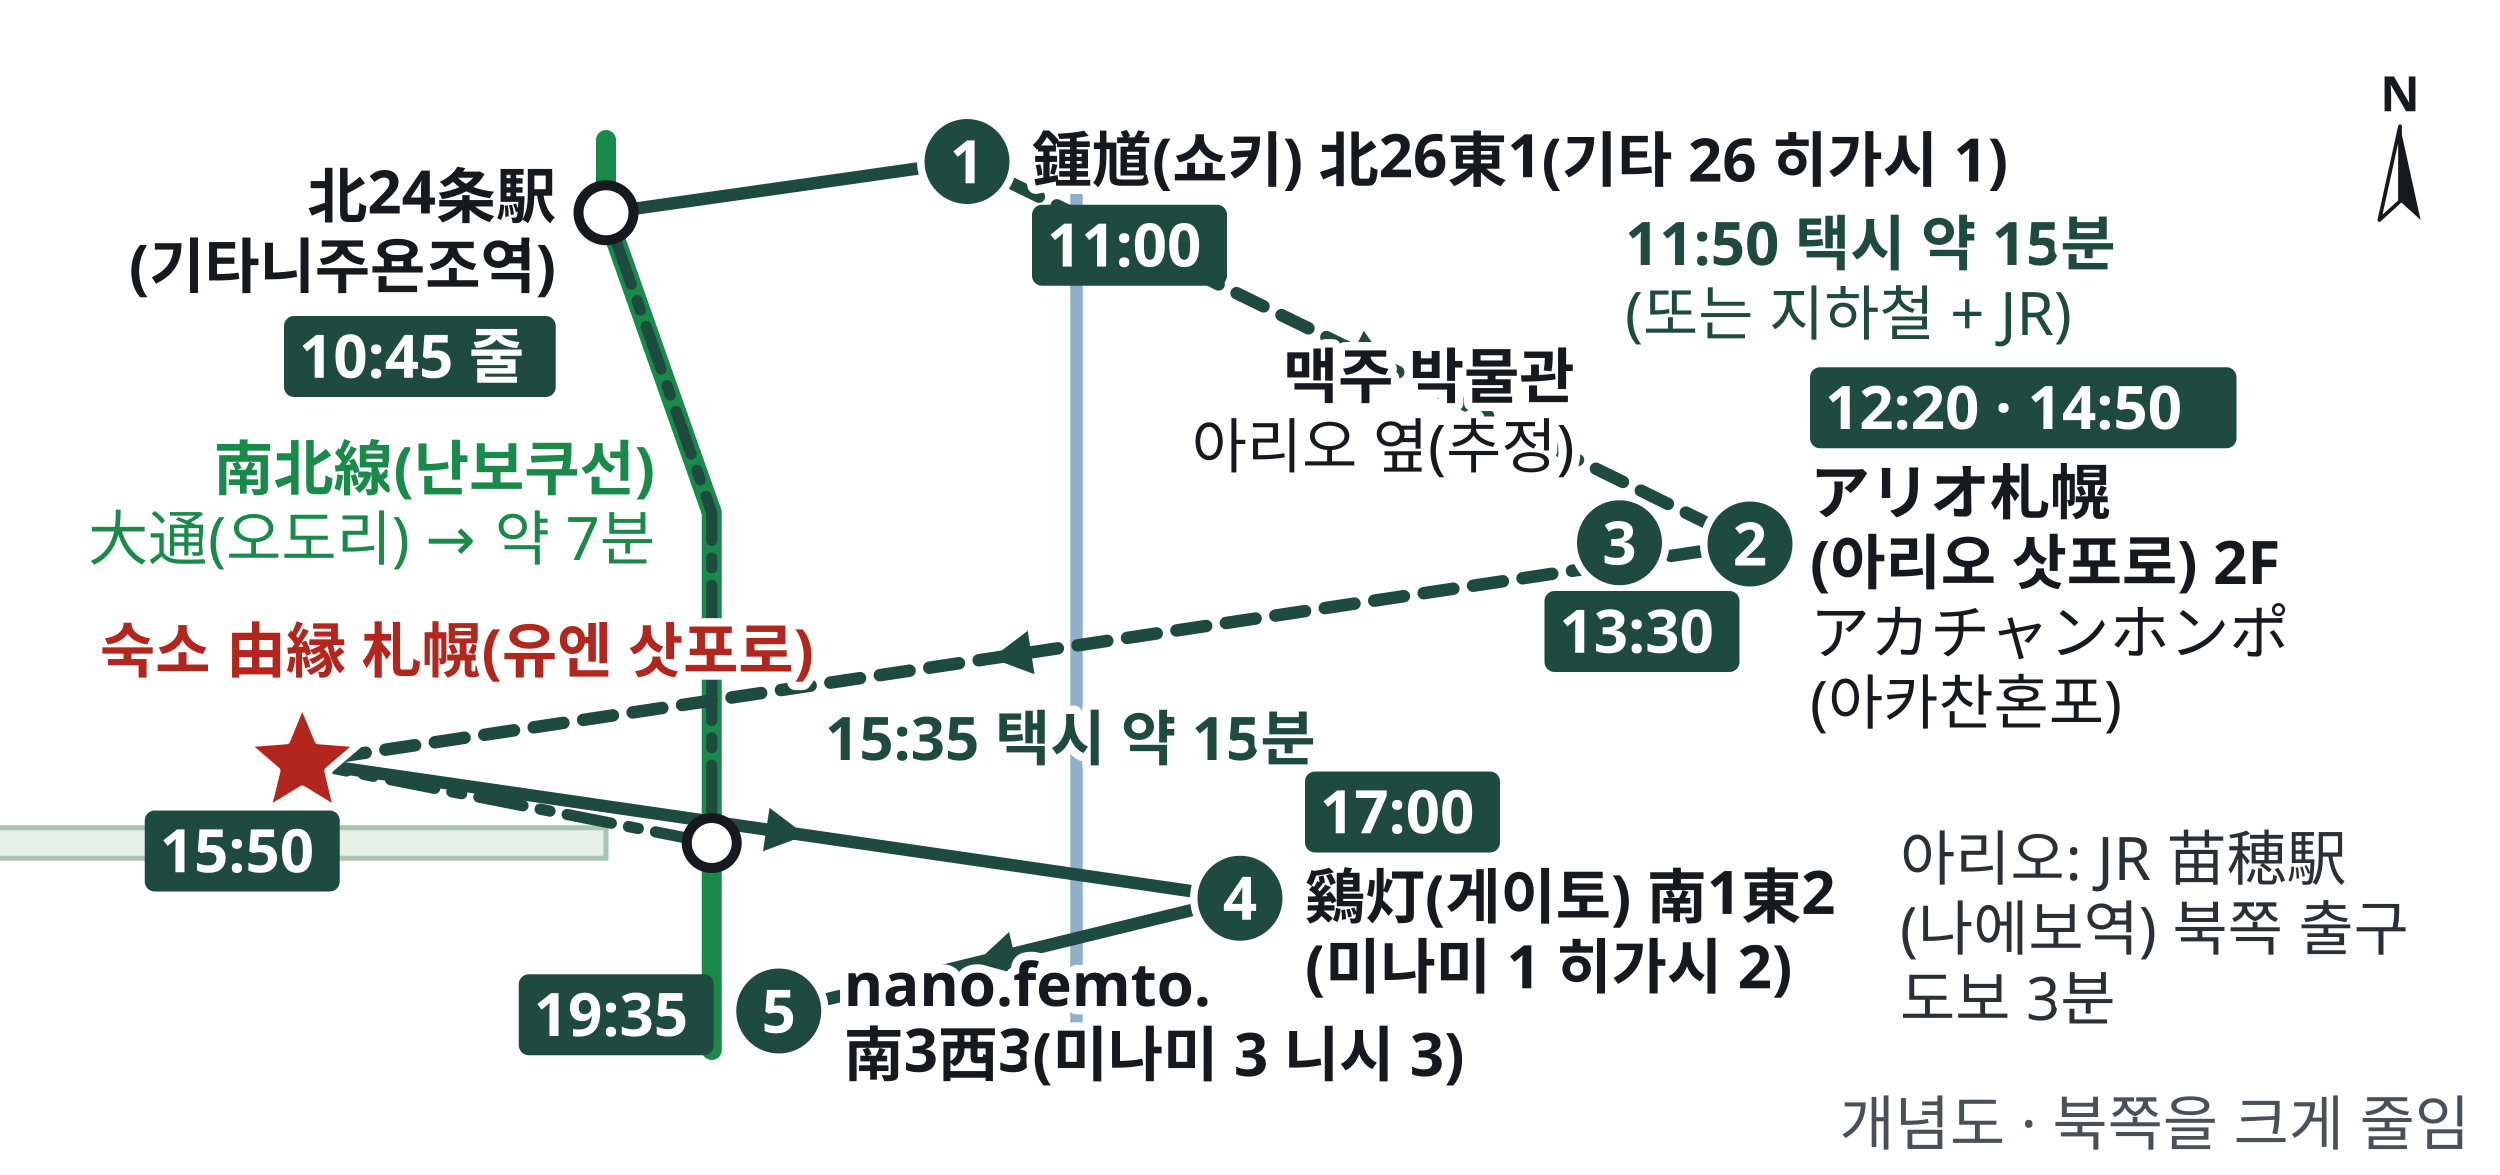
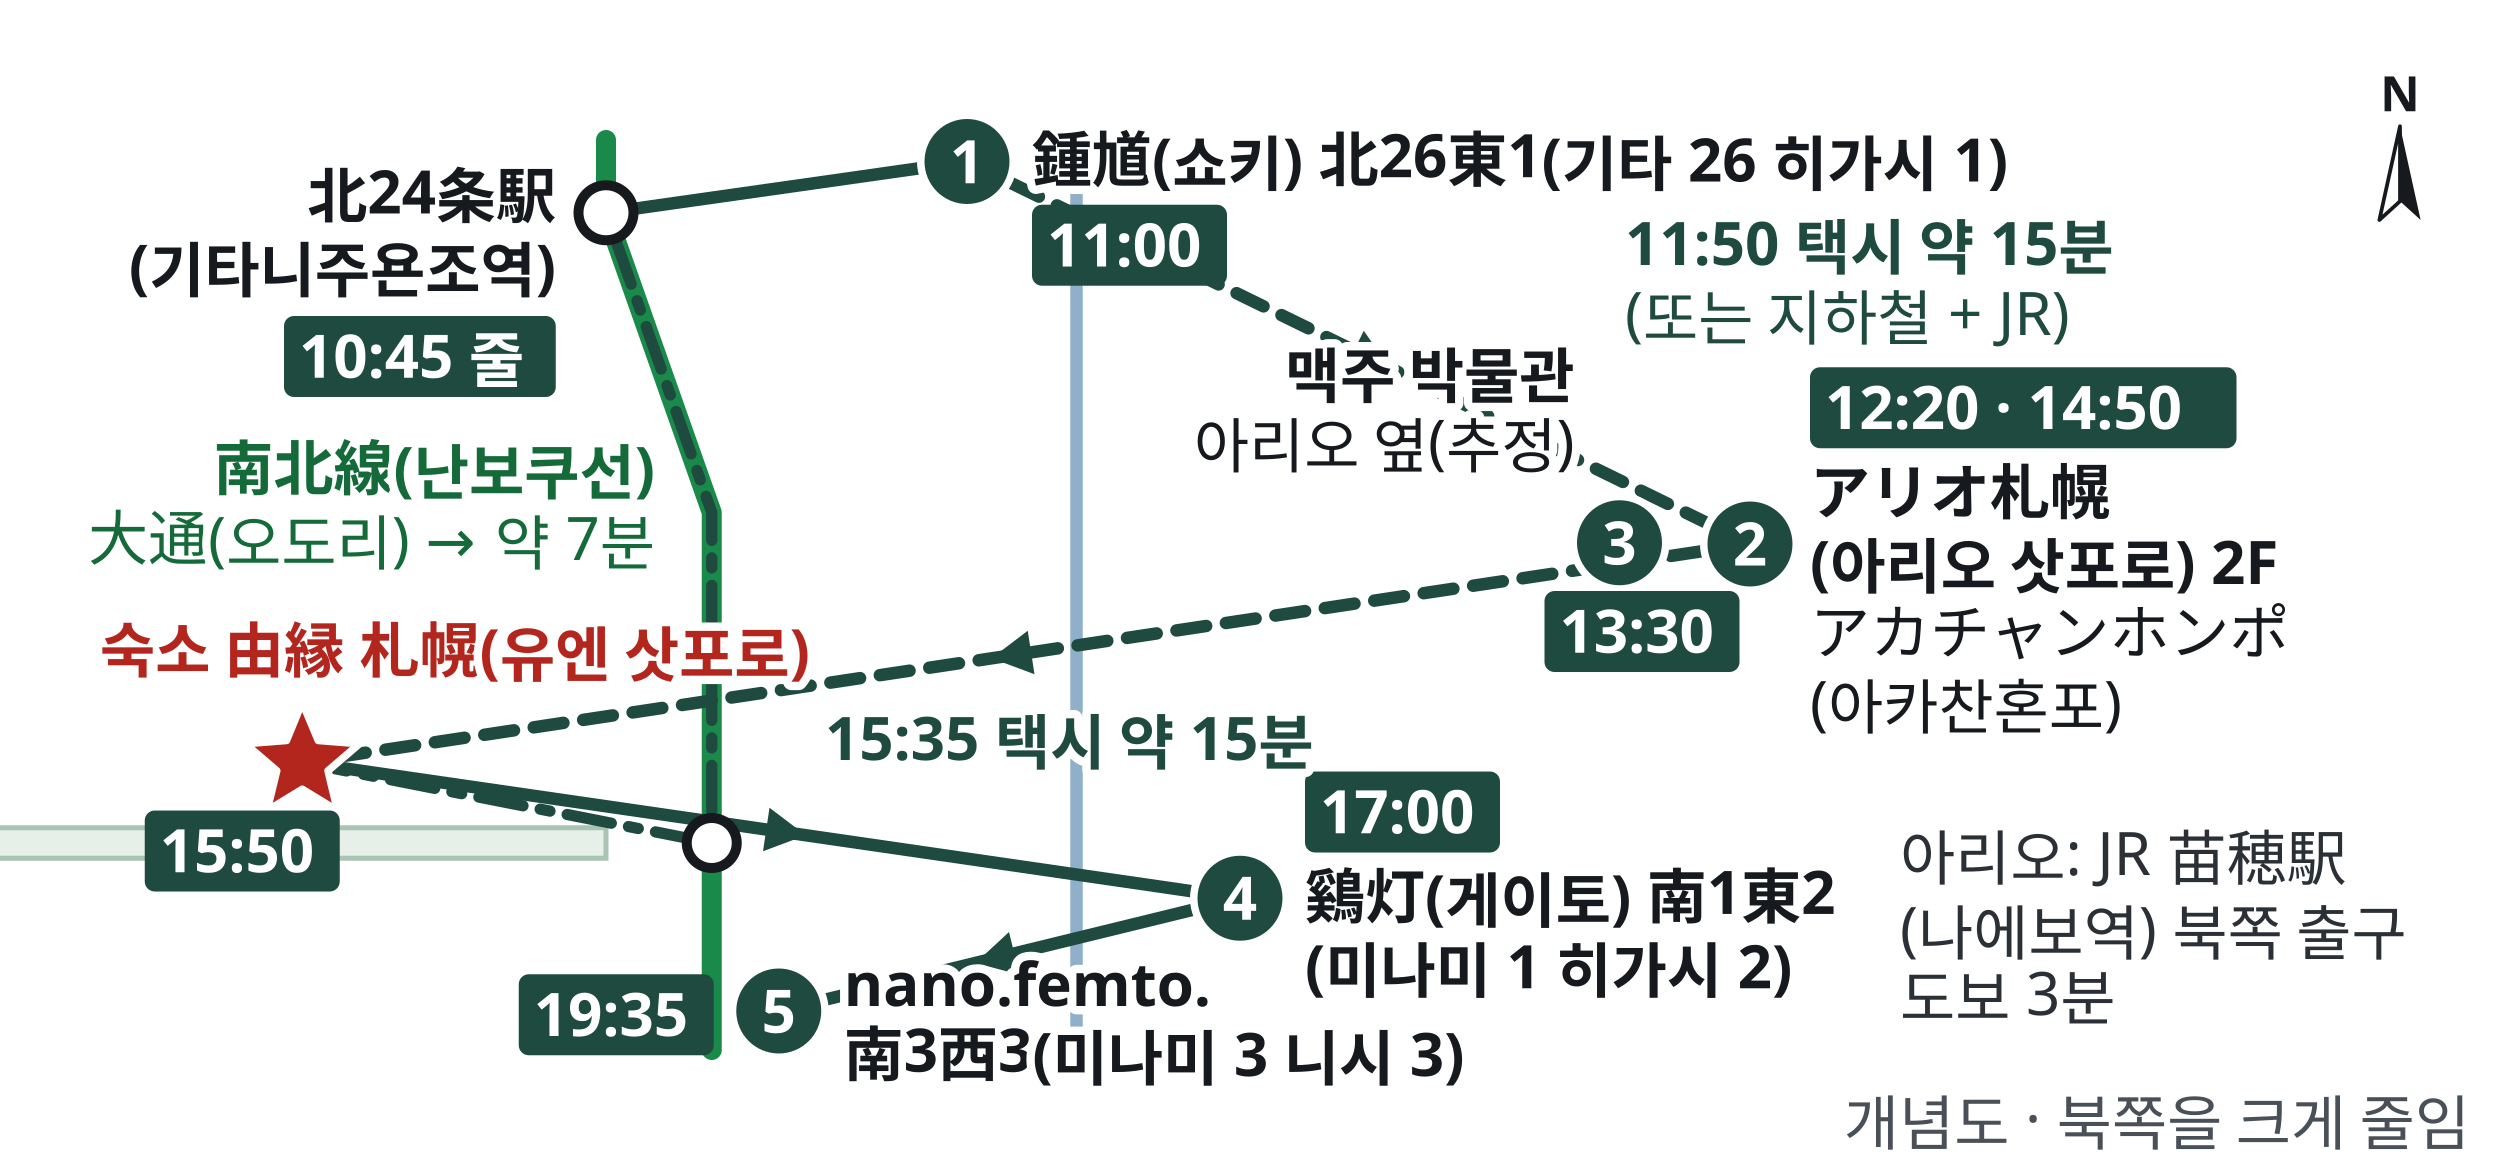
<svg xmlns="http://www.w3.org/2000/svg" viewBox="0 0 1000 470" width="1000" height="470" role="img" aria-labelledby="md3-t md3-d" font-family="'Noto Sans KR','Noto Sans JP',sans-serif" lang="ko">
  <rect width="1000" height="470" fill="#ffffff" />
  <rect x="-138.8" y="331.1" width="381.2" height="12.2" fill="#e6efe8" stroke="#a9c4b3" stroke-width="2" />
  <path d="M430.6 56 L430.6 420" fill="none" stroke="#8fb0c8" stroke-width="5" stroke-linecap="round" stroke-linejoin="round" />
  <path d="M242.4 56 L242.4 85.1 L284.7 205 L284.7 420" fill="none" stroke="#1a8a4a" stroke-width="8" stroke-linecap="round" stroke-linejoin="round" />
  <path d="M120.9 304.9 L284.7 337.2 L284.7 205 L242.4 85.1" fill="none" stroke="#1f4a3f" stroke-width="4.5" stroke-linecap="round" stroke-linejoin="round" stroke-dasharray="18 7 4 7" />
  <path d="M242.4 85.1 L386.8 64.6" fill="none" stroke="#1f4a3f" stroke-width="5" stroke-linecap="round" stroke-linejoin="round" />
  <path d="M386.8 64.6 L700 217.6" fill="none" stroke="#1f4a3f" stroke-width="5" stroke-linecap="round" stroke-linejoin="round" stroke-dasharray="12 8" />
  <path d="M700 217.6 L120.9 304.9" fill="none" stroke="#1f4a3f" stroke-width="5" stroke-linecap="round" stroke-linejoin="round" stroke-dasharray="12 8" />
  <path d="M120.9 304.9 L496 359.3 L311.5 404.4" fill="none" stroke="#1f4a3f" stroke-width="5" stroke-linecap="round" stroke-linejoin="round" />
  <path d="M556 147.3 L545.5 132.3 L537.8 148.1 Z" fill="#1f4a3f" />
  <path d="M396.6 263.3 L413.8 269.7 L411.1 252.3 Z" fill="#1f4a3f" />
  <path d="M322.3 334.1 L307.8 323.1 L305.2 340.5 Z" fill="#1f4a3f" />
  <path d="M390.2 385.2 L407.8 389.9 L403.6 372.8 Z" fill="#1f4a3f" />
  <circle cx="242.4" cy="85.1" r="11" fill="#ffffff" stroke="#16191d" stroke-width="4" />
  <circle cx="284.7" cy="337.2" r="10" fill="#ffffff" stroke="#16191d" stroke-width="4" />
  <circle cx="386.8" cy="64.6" r="20" fill="#ffffff" />
  <circle cx="386.8" cy="64.6" r="17" fill="#1f4a3f" />
  <text x="386.8" y="73.3" font-size="24" font-weight="700" fill="#ffffff" text-anchor="middle">1</text>
  <circle cx="700" cy="217.6" r="20" fill="#ffffff" />
  <circle cx="700" cy="217.6" r="17" fill="#1f4a3f" />
  <text x="700" y="226.2" font-size="24" font-weight="700" fill="#ffffff" text-anchor="middle">2</text>
  <circle cx="647.8" cy="217.1" r="20" fill="#ffffff" />
  <circle cx="647.8" cy="217.1" r="17" fill="#1f4a3f" />
  <text x="647.8" y="225.8" font-size="24" font-weight="700" fill="#ffffff" text-anchor="middle">3</text>
  <circle cx="496" cy="359.3" r="20" fill="#ffffff" />
  <circle cx="496" cy="359.3" r="17" fill="#1f4a3f" />
  <text x="496" y="367.9" font-size="24" font-weight="700" fill="#ffffff" text-anchor="middle">4</text>
  <circle cx="311.5" cy="404.4" r="20" fill="#ffffff" />
  <circle cx="311.5" cy="404.4" r="17" fill="#1f4a3f" />
  <text x="311.5" y="413.1" font-size="24" font-weight="700" fill="#ffffff" text-anchor="middle">5</text>
  <path d="M120.9 280.9 L127.3 296.2 L143.8 297.5 L131.2 308.3 L135 324.3 L120.9 315.7 L106.8 324.3 L110.7 308.3 L98.1 297.5 L114.6 296.2 Z" fill="#b3261e" stroke="#ffffff" stroke-width="3" stroke-linejoin="round" />
  <text x="222.4" y="87.1" font-size="24" font-weight="700" fill="#16191d" text-anchor="end" stroke="#ffffff" stroke-width="6.7" stroke-linejoin="round" paint-order="stroke" lang="ja" font-family="'Noto Sans JP','Noto Sans KR',sans-serif">北24条駅</text>
-   <text x="222.4" y="115.1" font-size="24" font-weight="700" fill="#16191d" text-anchor="end" stroke="#ffffff" stroke-width="6.7" stroke-linejoin="round" paint-order="stroke">(<tspan lang="ja" font-family="'Noto Sans JP','Noto Sans KR',sans-serif">기타니주욘조역</tspan>)</text>
+   <text x="222.4" y="115.1" font-size="24" font-weight="700" fill="#16191d" text-anchor="end" stroke="#ffffff" stroke-width="6.7" stroke-linejoin="round" paint-order="stroke">(기타니주욘조역)</text>
  <rect x="113.6" y="126.4" width="108.7" height="32.4" rx="4" fill="#1f4a3f" />
-   <text x="119.6" y="151.1" font-size="24" font-weight="700" fill="#ffffff">10:45 <tspan lang="ja" font-family="'Noto Sans JP','Noto Sans KR',sans-serif">줄</tspan>
-   </text>
+   <text x="119.6" y="151.1" font-size="24" font-weight="700" fill="#ffffff">10:45 줄</text>
  <text x="412.8" y="72.6" font-size="24" font-weight="700" fill="#16191d" stroke="#ffffff" stroke-width="6.7" stroke-linejoin="round" paint-order="stroke">
-     <tspan lang="ja" font-family="'Noto Sans JP','Noto Sans KR',sans-serif">鍾馗</tspan>(<tspan lang="ja" font-family="'Noto Sans JP','Noto Sans KR',sans-serif">쇼키</tspan>) <tspan lang="ja" font-family="'Noto Sans JP','Noto Sans KR',sans-serif">北26東1</tspan>(<tspan lang="ja" font-family="'Noto Sans JP','Noto Sans KR',sans-serif">기타</tspan> 26 <tspan lang="ja" font-family="'Noto Sans JP','Noto Sans KR',sans-serif">히가시</tspan> 1)</text>
+     <tspan lang="ja" font-family="'Noto Sans JP','Noto Sans KR',sans-serif">鍾馗</tspan>(쇼키) <tspan lang="ja" font-family="'Noto Sans JP','Noto Sans KR',sans-serif">北26東1</tspan>(기타 26 히가시 1)</text>
  <rect x="412.8" y="81.9" width="78" height="32.4" rx="4" fill="#1f4a3f" />
  <text x="418.8" y="106.6" font-size="24" font-weight="700" fill="#ffffff">11:00</text>
  <text x="724" y="205.6" font-size="24" font-weight="700" fill="#16191d" stroke="#ffffff" stroke-width="6.7" stroke-linejoin="round" paint-order="stroke" lang="ja" font-family="'Noto Sans JP','Noto Sans KR',sans-serif">アリオ札幌</text>
-   <text x="724" y="233.6" font-size="24" font-weight="700" fill="#16191d" stroke="#ffffff" stroke-width="6.7" stroke-linejoin="round" paint-order="stroke">(<tspan lang="ja" font-family="'Noto Sans JP','Noto Sans KR',sans-serif">아리오</tspan>
-     <tspan lang="ja" font-family="'Noto Sans JP','Noto Sans KR',sans-serif">삿포로</tspan>) 2F</text>
+   <text x="724" y="233.6" font-size="24" font-weight="700" fill="#16191d" stroke="#ffffff" stroke-width="6.7" stroke-linejoin="round" paint-order="stroke">(아리오 삿포로) 2F</text>
  <text x="724" y="261.6" font-size="24" fill="#16191d" stroke="#ffffff" stroke-width="6.7" stroke-linejoin="round" paint-order="stroke" lang="ja" font-family="'Noto Sans JP','Noto Sans KR',sans-serif">アカチャンホンポ</text>
-   <text x="724" y="289.6" font-size="24" fill="#16191d" stroke="#ffffff" stroke-width="6.7" stroke-linejoin="round" paint-order="stroke">(<tspan lang="ja" font-family="'Noto Sans JP','Noto Sans KR',sans-serif">아카찬혼포</tspan>)</text>
+   <text x="724" y="289.6" font-size="24" fill="#16191d" stroke="#ffffff" stroke-width="6.7" stroke-linejoin="round" paint-order="stroke">(아카찬혼포)</text>
  <rect x="724" y="146.9" width="170.6" height="32.4" rx="4" fill="#1f4a3f" />
  <text x="730" y="171.6" font-size="24" font-weight="700" fill="#ffffff">12:20 · 14:50</text>
-   <text x="629.8" y="159.1" font-size="24" font-weight="700" fill="#16191d" text-anchor="end" stroke="#ffffff" stroke-width="6.7" stroke-linejoin="round" paint-order="stroke">
-     <tspan lang="ja" font-family="'Noto Sans JP','Noto Sans KR',sans-serif">맥주</tspan>
-     <tspan lang="ja" font-family="'Noto Sans JP','Noto Sans KR',sans-serif">박물관</tspan>
-   </text>
-   <text x="629.8" y="187.1" font-size="24" fill="#16191d" text-anchor="end" stroke="#ffffff" stroke-width="6.7" stroke-linejoin="round" paint-order="stroke">
-     <tspan lang="ja" font-family="'Noto Sans JP','Noto Sans KR',sans-serif">아리오</tspan>
-     <tspan lang="ja" font-family="'Noto Sans JP','Noto Sans KR',sans-serif">옆</tspan>(<tspan lang="ja" font-family="'Noto Sans JP','Noto Sans KR',sans-serif">추정</tspan>)</text>
+   <text x="629.8" y="159.1" font-size="24" font-weight="700" fill="#16191d" text-anchor="end" stroke="#ffffff" stroke-width="6.7" stroke-linejoin="round" paint-order="stroke">맥주 박물관</text>
+   <text x="629.8" y="187.1" font-size="24" fill="#16191d" text-anchor="end" stroke="#ffffff" stroke-width="6.7" stroke-linejoin="round" paint-order="stroke">아리오 옆(추정)</text>
  <rect x="617.8" y="236.4" width="78" height="32.4" rx="4" fill="#1f4a3f" />
  <text x="623.8" y="261.1" font-size="24" font-weight="700" fill="#ffffff">13:30</text>
-   <text x="760" y="352" font-size="24" fill="#2b3036" stroke="#ffffff" stroke-width="6.7" stroke-linejoin="round" paint-order="stroke">
-     <tspan lang="ja" font-family="'Noto Sans JP','Noto Sans KR',sans-serif">아리오</tspan>: JR <tspan lang="ja" font-family="'Noto Sans JP','Noto Sans KR',sans-serif">苗穂駅</tspan>
+   <text x="760" y="352" font-size="24" fill="#2b3036" stroke="#ffffff" stroke-width="6.7" stroke-linejoin="round" paint-order="stroke">아리오: JR <tspan lang="ja" font-family="'Noto Sans JP','Noto Sans KR',sans-serif">苗穂駅</tspan>
  </text>
-   <text x="760" y="380" font-size="24" fill="#2b3036" stroke="#ffffff" stroke-width="6.7" stroke-linejoin="round" paint-order="stroke">(<tspan lang="ja" font-family="'Noto Sans JP','Noto Sans KR',sans-serif">나에보역</tspan>) <tspan lang="ja" font-family="'Noto Sans JP','Noto Sans KR',sans-serif">북쪽</tspan>
-     <tspan lang="ja" font-family="'Noto Sans JP','Noto Sans KR',sans-serif">출구</tspan>
-   </text>
-   <text x="760" y="408" font-size="24" fill="#2b3036" stroke="#ffffff" stroke-width="6.7" stroke-linejoin="round" paint-order="stroke">
-     <tspan lang="ja" font-family="'Noto Sans JP','Noto Sans KR',sans-serif">도보</tspan> 3<tspan lang="ja" font-family="'Noto Sans JP','Noto Sans KR',sans-serif">분</tspan>
-   </text>
-   <text x="40" y="268.9" font-size="24" font-weight="700" fill="#b3261e" stroke="#ffffff" stroke-width="6.7" stroke-linejoin="round" paint-order="stroke">
-     <tspan lang="ja" font-family="'Noto Sans JP','Noto Sans KR',sans-serif">숙소</tspan>
-     <tspan lang="ja" font-family="'Noto Sans JP','Noto Sans KR',sans-serif">由縁</tspan>
-     <tspan lang="ja" font-family="'Noto Sans JP','Noto Sans KR',sans-serif">札幌</tspan>(<tspan lang="ja" font-family="'Noto Sans JP','Noto Sans KR',sans-serif">유엔</tspan>
-     <tspan lang="ja" font-family="'Noto Sans JP','Noto Sans KR',sans-serif">삿포로</tspan>)</text>
+   <text x="760" y="380" font-size="24" fill="#2b3036" stroke="#ffffff" stroke-width="6.7" stroke-linejoin="round" paint-order="stroke">(나에보역) 북쪽 출구</text>
+   <text x="760" y="408" font-size="24" fill="#2b3036" stroke="#ffffff" stroke-width="6.7" stroke-linejoin="round" paint-order="stroke">도보 3분</text>
+   <text x="40" y="268.9" font-size="24" font-weight="700" fill="#b3261e" stroke="#ffffff" stroke-width="6.7" stroke-linejoin="round" paint-order="stroke">숙소 <tspan lang="ja" font-family="'Noto Sans JP','Noto Sans KR',sans-serif">由縁</tspan>
+     <tspan lang="ja" font-family="'Noto Sans JP','Noto Sans KR',sans-serif">札幌</tspan>(유엔 삿포로)</text>
  <rect x="57.9" y="324.2" width="78" height="32.4" rx="4" fill="#1f4a3f" />
  <text x="63.9" y="348.9" font-size="24" font-weight="700" fill="#ffffff">15:50</text>
  <text x="522" y="367.3" font-size="24" font-weight="700" fill="#16191d" stroke="#ffffff" stroke-width="6.7" stroke-linejoin="round" paint-order="stroke">
-     <tspan lang="ja" font-family="'Noto Sans JP','Noto Sans KR',sans-serif">鷄灯</tspan>(<tspan lang="ja" font-family="'Noto Sans JP','Noto Sans KR',sans-serif">게이토</tspan>) <tspan lang="ja" font-family="'Noto Sans JP','Noto Sans KR',sans-serif">南1東2</tspan>
+     <tspan lang="ja" font-family="'Noto Sans JP','Noto Sans KR',sans-serif">鷄灯</tspan>(게이토) <tspan lang="ja" font-family="'Noto Sans JP','Noto Sans KR',sans-serif">南1東2</tspan>
  </text>
-   <text x="522" y="395.3" font-size="24" font-weight="700" fill="#16191d" stroke="#ffffff" stroke-width="6.7" stroke-linejoin="round" paint-order="stroke">(<tspan lang="ja" font-family="'Noto Sans JP','Noto Sans KR',sans-serif">미나미</tspan> 1 <tspan lang="ja" font-family="'Noto Sans JP','Noto Sans KR',sans-serif">히가시</tspan> 2)</text>
+   <text x="522" y="395.3" font-size="24" font-weight="700" fill="#16191d" stroke="#ffffff" stroke-width="6.7" stroke-linejoin="round" paint-order="stroke">(미나미 1 히가시 2)</text>
  <rect x="522" y="308.6" width="78" height="32.4" rx="4" fill="#1f4a3f" />
  <text x="528" y="333.3" font-size="24" font-weight="700" fill="#ffffff">17:00</text>
  <text x="337.5" y="402.4" font-size="24" font-weight="700" fill="#16191d" stroke="#ffffff" stroke-width="6.7" stroke-linejoin="round" paint-order="stroke">nano.femto.</text>
  <text x="337.5" y="430.4" font-size="24" font-weight="700" fill="#16191d" stroke="#ffffff" stroke-width="6.7" stroke-linejoin="round" paint-order="stroke">
-     <tspan lang="ja" font-family="'Noto Sans JP','Noto Sans KR',sans-serif">南3西3</tspan>(<tspan lang="ja" font-family="'Noto Sans JP','Noto Sans KR',sans-serif">미나미</tspan> 3 <tspan lang="ja" font-family="'Noto Sans JP','Noto Sans KR',sans-serif">니시</tspan> 3)</text>
+     <tspan lang="ja" font-family="'Noto Sans JP','Noto Sans KR',sans-serif">南3西3</tspan>(미나미 3 니시 3)</text>
  <rect x="207.5" y="389.7" width="78" height="32.4" rx="4" fill="#1f4a3f" />
  <text x="213.5" y="414.4" font-size="24" font-weight="700" fill="#ffffff">19:35</text>
-   <text x="650" y="106" font-size="24" font-weight="700" fill="#1f4a3f" stroke="#ffffff" stroke-width="6.7" stroke-linejoin="round" paint-order="stroke">11:50 <tspan lang="ja" font-family="'Noto Sans JP','Noto Sans KR',sans-serif">택시</tspan>
-     <tspan lang="ja" font-family="'Noto Sans JP','Noto Sans KR',sans-serif">약</tspan> 15<tspan lang="ja" font-family="'Noto Sans JP','Noto Sans KR',sans-serif">분</tspan>
-   </text>
-   <text x="650" y="134" font-size="24" fill="#1f4a3f" stroke="#ffffff" stroke-width="6.7" stroke-linejoin="round" paint-order="stroke">(<tspan lang="ja" font-family="'Noto Sans JP','Noto Sans KR',sans-serif">또는</tspan>
-     <tspan lang="ja" font-family="'Noto Sans JP','Noto Sans KR',sans-serif">지하철</tspan> + JR)</text>
-   <text x="330" y="304" font-size="24" font-weight="700" fill="#1f4a3f" stroke="#ffffff" stroke-width="6.7" stroke-linejoin="round" paint-order="stroke">15:35 <tspan lang="ja" font-family="'Noto Sans JP','Noto Sans KR',sans-serif">택시</tspan>
-     <tspan lang="ja" font-family="'Noto Sans JP','Noto Sans KR',sans-serif">약</tspan> 15<tspan lang="ja" font-family="'Noto Sans JP','Noto Sans KR',sans-serif">분</tspan>
-   </text>
-   <text x="262" y="196" font-size="24" font-weight="700" fill="#1a8a4a" text-anchor="end" stroke="#ffffff" stroke-width="6.7" stroke-linejoin="round" paint-order="stroke">
-     <tspan lang="ja" font-family="'Noto Sans JP','Noto Sans KR',sans-serif">南北線</tspan>(<tspan lang="ja" font-family="'Noto Sans JP','Noto Sans KR',sans-serif">난보쿠선</tspan>)</text>
-   <text x="262" y="224" font-size="24" fill="#1a8a4a" text-anchor="end" stroke="#ffffff" stroke-width="6.7" stroke-linejoin="round" paint-order="stroke">
-     <tspan lang="ja" font-family="'Noto Sans JP','Noto Sans KR',sans-serif">大通</tspan>(<tspan lang="ja" font-family="'Noto Sans JP','Noto Sans KR',sans-serif">오도리</tspan>) → <tspan lang="ja" font-family="'Noto Sans JP','Noto Sans KR',sans-serif">약</tspan> 7<tspan lang="ja" font-family="'Noto Sans JP','Noto Sans KR',sans-serif">분</tspan>
-   </text>
-   <text x="988" y="458" font-size="24" fill="#4a5058" text-anchor="end">
-     <tspan lang="ja" font-family="'Noto Sans JP','Noto Sans KR',sans-serif">개념도</tspan> · <tspan lang="ja" font-family="'Noto Sans JP','Noto Sans KR',sans-serif">북쪽을</tspan>
-     <tspan lang="ja" font-family="'Noto Sans JP','Noto Sans KR',sans-serif">크게</tspan>
-     <tspan lang="ja" font-family="'Noto Sans JP','Noto Sans KR',sans-serif">줄임</tspan>
-   </text>
+   <text x="650" y="106" font-size="24" font-weight="700" fill="#1f4a3f" stroke="#ffffff" stroke-width="6.7" stroke-linejoin="round" paint-order="stroke">11:50 택시 약 15분</text>
+   <text x="650" y="134" font-size="24" fill="#1f4a3f" stroke="#ffffff" stroke-width="6.7" stroke-linejoin="round" paint-order="stroke">(또는 지하철 + JR)</text>
+   <text x="330" y="304" font-size="24" font-weight="700" fill="#1f4a3f" stroke="#ffffff" stroke-width="6.7" stroke-linejoin="round" paint-order="stroke">15:35 택시 약 15분</text>
+   <text x="262" y="196" font-size="24" font-weight="700" fill="#146b39" text-anchor="end" stroke="#ffffff" stroke-width="6.7" stroke-linejoin="round" paint-order="stroke">
+     <tspan lang="ja" font-family="'Noto Sans JP','Noto Sans KR',sans-serif">南北線</tspan>(난보쿠선)</text>
+   <text x="262" y="224" font-size="24" fill="#146b39" text-anchor="end" stroke="#ffffff" stroke-width="6.7" stroke-linejoin="round" paint-order="stroke">
+     <tspan lang="ja" font-family="'Noto Sans JP','Noto Sans KR',sans-serif">大通</tspan>(오도리) → 약 7분</text>
+   <text x="988" y="458" font-size="24" fill="#4a5058" text-anchor="end">개념도 · 북쪽을 크게 줄임</text>
  <g transform="translate(960 70) rotate(0) scale(0.75)">
    <path d="M0 -26 L11 24 L0 14 Z" fill="#16191d" />
    <path d="M0 -26 L-11 24 L0 14 Z" fill="#ffffff" stroke="#16191d" stroke-width="2" stroke-linejoin="round" />
    <text x="0" y="-34" font-size="26" font-weight="700" fill="#16191d" text-anchor="middle">N</text>
  </g>
</svg>
